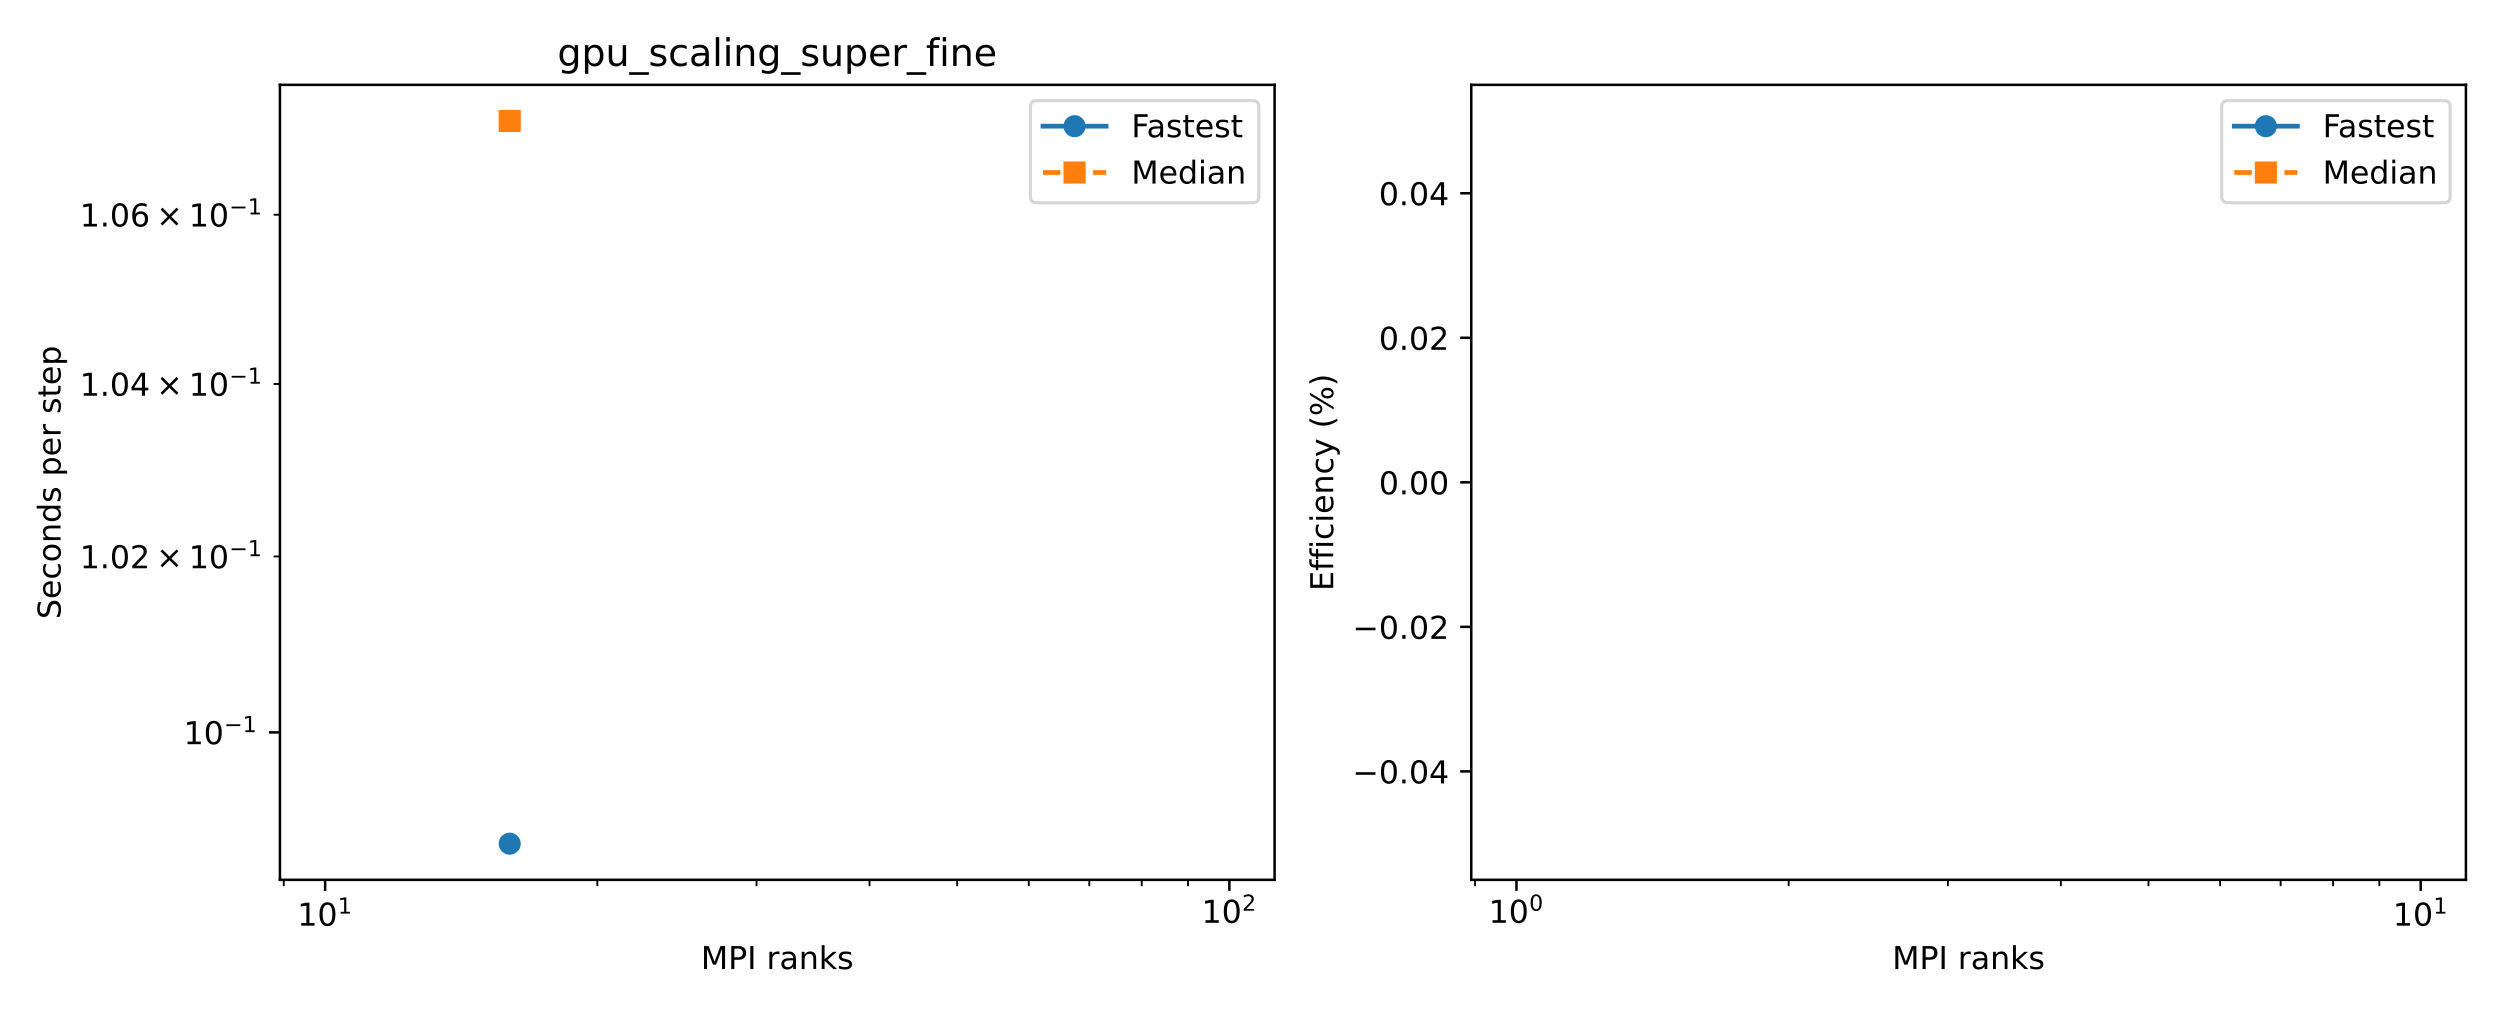
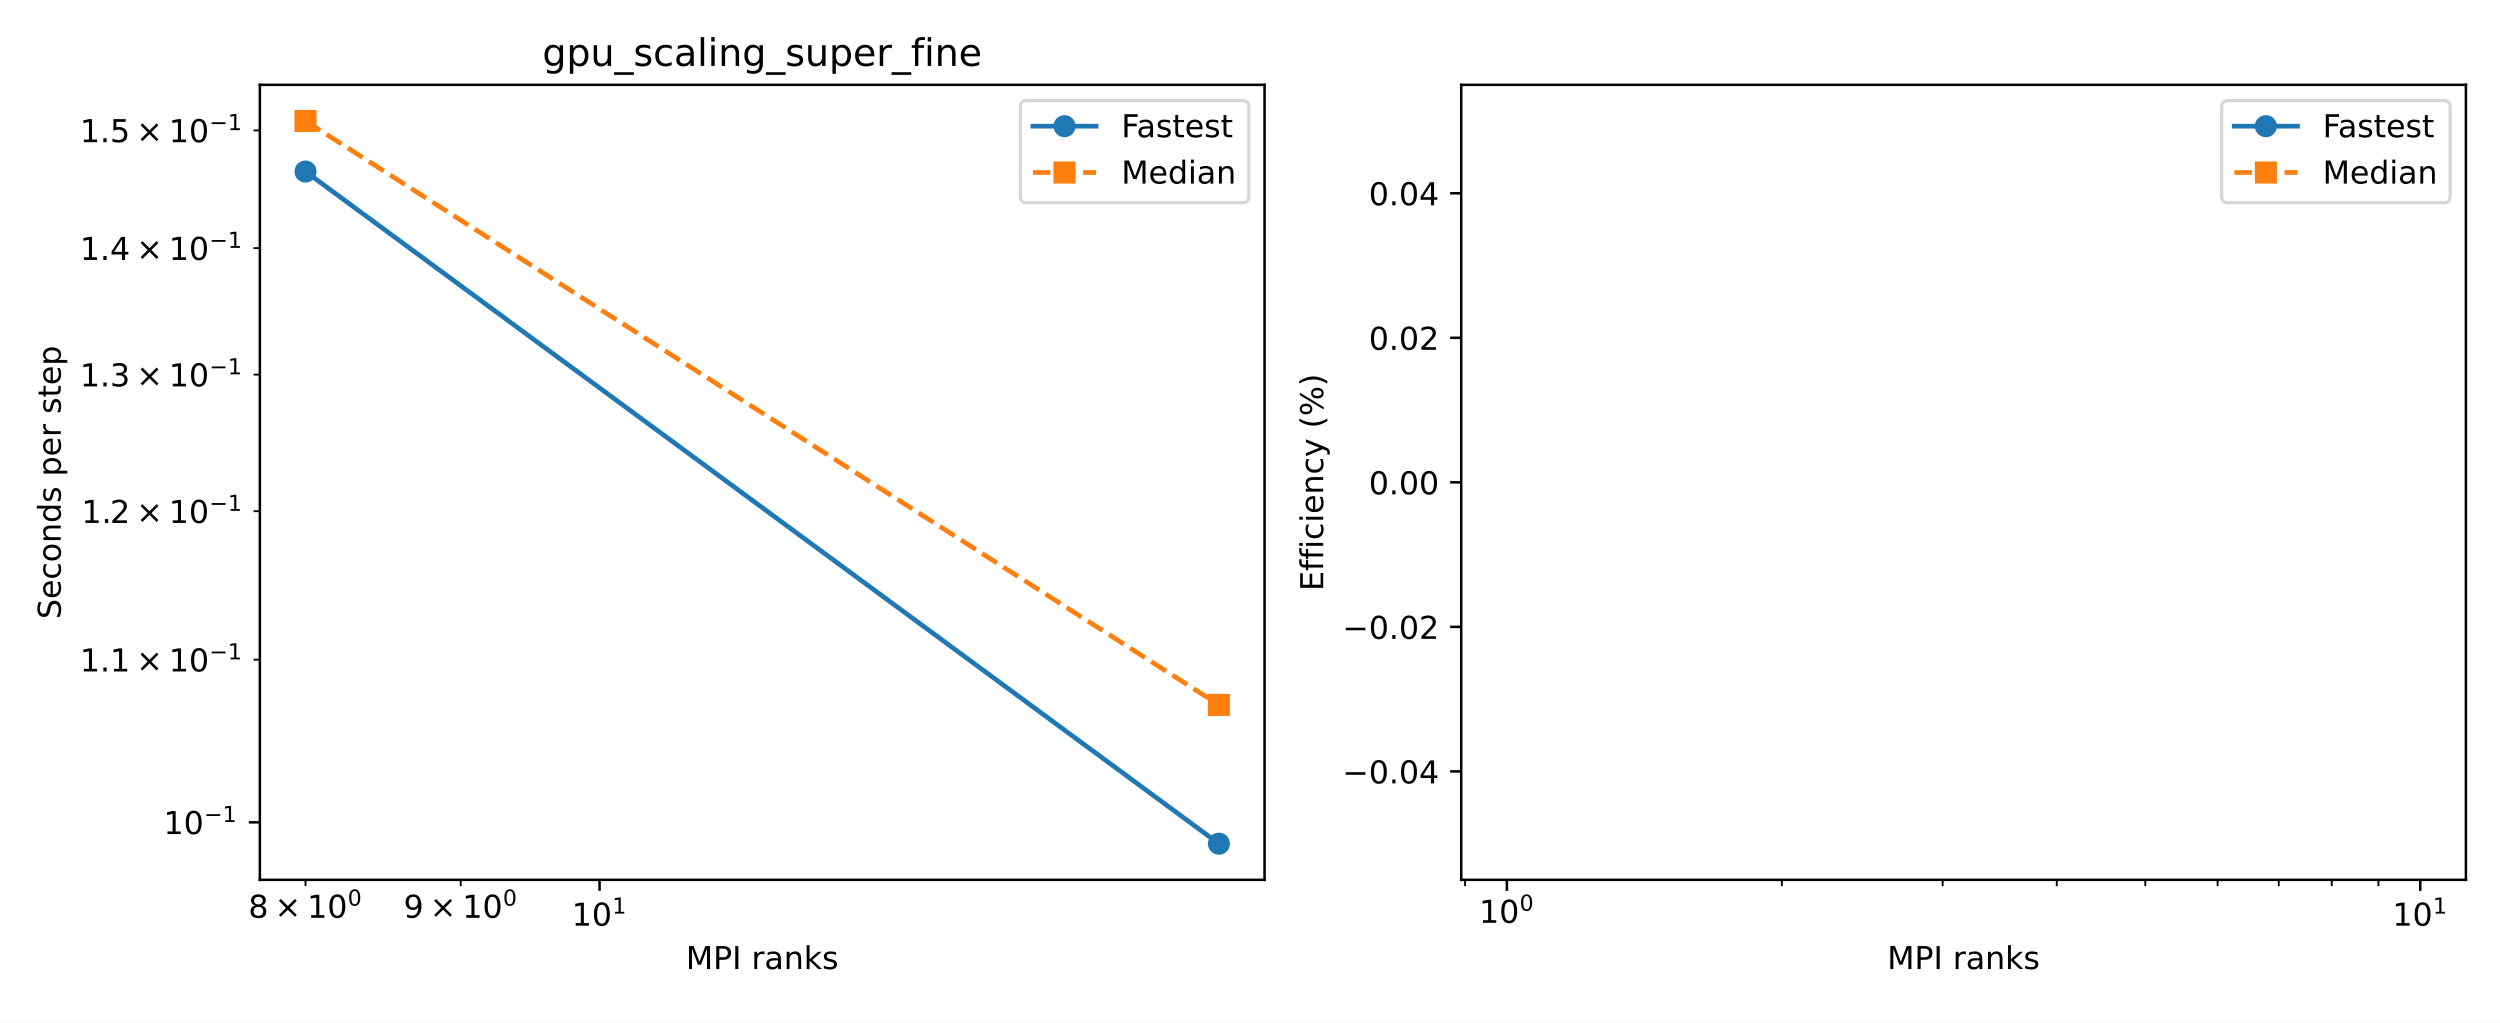
<svg xmlns="http://www.w3.org/2000/svg" xmlns:xlink="http://www.w3.org/1999/xlink" width="792pt" height="324pt" viewBox="0 0 792 324" version="1.1">
  <defs>
    <style type="text/css">*{stroke-linejoin: round; stroke-linecap: butt}</style>
  </defs>
  <g id="figure_1">
    <g id="patch_1">
      <path d="M 0 324 L 792 324 L 792 0 L 0 0 z " style="fill: #ffffff" />
    </g>
    <g id="axes_1">
      <g id="patch_2">
-         <path d="M 88.679 278.728 L 403.789 278.728 L 403.789 26.88 L 88.679 26.88 z " style="fill: #ffffff" />
+         <path d="M 82.323 278.728 L 400.611 278.728 L 400.611 26.88 L 82.323 26.88 z " style="fill: #ffffff" />
      </g>
      <g id="matplotlib.axis_1">
        <g id="xtick_1">
          <g id="line2d_1">
            <defs>
              <path id="m915a4b6a7f" d="M 0 0 L 0 3.5 " style="stroke: #000000; stroke-width: 0.8" />
            </defs>
            <g>
-               <use xlink:href="#m915a4b6a7f" x="103.002" y="278.728" style="stroke: #000000; stroke-width: 0.8" />
+               <use xlink:href="#m915a4b6a7f" x="189.941" y="278.728" style="stroke: #000000; stroke-width: 0.8" />
            </g>
          </g>
          <g id="text_1">
-             <g transform="translate(94.20174 293.3264)">
+             <g transform="translate(181.1412 293.3264)">
              <text>
                <tspan x="0" y="-0.064" style="font-size: 10px; font-family: 'DejaVu Sans'">1</tspan>
                <tspan x="6.362" y="-0.064" style="font-size: 10px; font-family: 'DejaVu Sans'">0</tspan>
                <tspan x="12.82" y="-3.892" style="font-size: 7px; font-family: 'DejaVu Sans'">1</tspan>
              </text>
            </g>
          </g>
        </g>
        <g id="xtick_2">
          <g id="line2d_2">
-             <g>
-               <use xlink:href="#m915a4b6a7f" x="389.466" y="278.728" style="stroke: #000000; stroke-width: 0.8" />
-             </g>
-           </g>
-           <g id="text_2">
-             <g transform="translate(380.666 293.3264)">
-               <text>
-                 <tspan x="0" y="-0.977" style="font-size: 10px; font-family: 'DejaVu Sans'">1</tspan>
-                 <tspan x="6.362" y="-0.977" style="font-size: 10px; font-family: 'DejaVu Sans'">0</tspan>
-                 <tspan x="12.82" y="-4.805" style="font-size: 7px; font-family: 'DejaVu Sans'">2</tspan>
-               </text>
-             </g>
-           </g>
-         </g>
-         <g id="xtick_3">
-           <g id="line2d_3">
            <defs>
              <path id="m72433dea88" d="M 0 0 L 0 2 " style="stroke: #000000; stroke-width: 0.6" />
            </defs>
            <g>
-               <use xlink:href="#m72433dea88" x="89.894" y="278.728" style="stroke: #000000; stroke-width: 0.6" />
-             </g>
-           </g>
-         </g>
-         <g id="xtick_4">
-           <g id="line2d_4">
-             <g>
-               <use xlink:href="#m72433dea88" x="189.236" y="278.728" style="stroke: #000000; stroke-width: 0.6" />
-             </g>
-           </g>
-         </g>
-         <g id="xtick_5">
-           <g id="line2d_5">
-             <g>
-               <use xlink:href="#m72433dea88" x="239.68" y="278.728" style="stroke: #000000; stroke-width: 0.6" />
-             </g>
-           </g>
-         </g>
-         <g id="xtick_6">
-           <g id="line2d_6">
-             <g>
-               <use xlink:href="#m72433dea88" x="275.47" y="278.728" style="stroke: #000000; stroke-width: 0.6" />
-             </g>
-           </g>
-         </g>
-         <g id="xtick_7">
-           <g id="line2d_7">
-             <g>
-               <use xlink:href="#m72433dea88" x="303.232" y="278.728" style="stroke: #000000; stroke-width: 0.6" />
-             </g>
-           </g>
-         </g>
-         <g id="xtick_8">
-           <g id="line2d_8">
-             <g>
-               <use xlink:href="#m72433dea88" x="325.914" y="278.728" style="stroke: #000000; stroke-width: 0.6" />
-             </g>
-           </g>
-         </g>
-         <g id="xtick_9">
-           <g id="line2d_9">
-             <g>
-               <use xlink:href="#m72433dea88" x="345.092" y="278.728" style="stroke: #000000; stroke-width: 0.6" />
-             </g>
-           </g>
-         </g>
-         <g id="xtick_10">
-           <g id="line2d_10">
-             <g>
-               <use xlink:href="#m72433dea88" x="361.705" y="278.728" style="stroke: #000000; stroke-width: 0.6" />
-             </g>
-           </g>
-         </g>
-         <g id="xtick_11">
-           <g id="line2d_11">
-             <g>
-               <use xlink:href="#m72433dea88" x="376.358" y="278.728" style="stroke: #000000; stroke-width: 0.6" />
-             </g>
-           </g>
-         </g>
-         <g id="text_3">
-           <text style="font-size: 10px; font-family: 'DejaVu Sans', 'Bitstream Vera Sans', 'Computer Modern Sans Serif', 'Lucida Grande', 'Verdana', 'Geneva', 'Lucid', 'Arial', 'Helvetica', 'Avant Garde', sans-serif; text-anchor: middle" x="246.234" y="307.005" transform="rotate(-0 246.2339 307.0046)">MPI ranks</text>
+               <use xlink:href="#m72433dea88" x="96.79" y="278.728" style="stroke: #000000; stroke-width: 0.6" />
+             </g>
+           </g>
+           <g id="text_2">
+             <g transform="translate(78.69025 291.7264)">
+               <text>
+                 <tspan x="0" y="-0.977" style="font-size: 10px; font-family: 'DejaVu Sans'">8</tspan>
+                 <tspan x="8.311" y="-0.977" style="font-size: 10px; font-family: 'DejaVu Sans'">×</tspan>
+                 <tspan x="18.638" y="-0.977" style="font-size: 10px; font-family: 'DejaVu Sans'">1</tspan>
+                 <tspan x="25" y="-0.977" style="font-size: 10px; font-family: 'DejaVu Sans'">0</tspan>
+                 <tspan x="31.458" y="-4.805" style="font-size: 7px; font-family: 'DejaVu Sans'">0</tspan>
+               </text>
+             </g>
+           </g>
+         </g>
+         <g id="xtick_3">
+           <g id="line2d_3">
+             <g>
+               <use xlink:href="#m72433dea88" x="145.959" y="278.728" style="stroke: #000000; stroke-width: 0.6" />
+             </g>
+           </g>
+           <g id="text_3">
+             <g transform="translate(127.8586 291.7264)">
+               <text>
+                 <tspan x="0" y="-0.977" style="font-size: 10px; font-family: 'DejaVu Sans'">9</tspan>
+                 <tspan x="8.311" y="-0.977" style="font-size: 10px; font-family: 'DejaVu Sans'">×</tspan>
+                 <tspan x="18.638" y="-0.977" style="font-size: 10px; font-family: 'DejaVu Sans'">1</tspan>
+                 <tspan x="25" y="-0.977" style="font-size: 10px; font-family: 'DejaVu Sans'">0</tspan>
+                 <tspan x="31.458" y="-4.805" style="font-size: 7px; font-family: 'DejaVu Sans'">0</tspan>
+               </text>
+             </g>
+           </g>
+         </g>
+         <g id="text_4">
+           <text style="font-size: 10px; font-family: 'DejaVu Sans', 'Bitstream Vera Sans', 'Computer Modern Sans Serif', 'Lucida Grande', 'Verdana', 'Geneva', 'Lucid', 'Arial', 'Helvetica', 'Avant Garde', sans-serif; text-anchor: middle" x="241.467" y="307.005" transform="rotate(-0 241.4669 307.0046)">MPI ranks</text>
        </g>
      </g>
      <g id="matplotlib.axis_2">
        <g id="ytick_1">
-           <g id="line2d_12">
+           <g id="line2d_4">
            <defs>
              <path id="mc665064905" d="M 0 0 L -3.5 0 " style="stroke: #000000; stroke-width: 0.8" />
            </defs>
            <g>
-               <use xlink:href="#mc665064905" x="88.679" y="232.028" style="stroke: #000000; stroke-width: 0.8" />
-             </g>
-           </g>
-           <g id="text_4">
-             <g transform="translate(58.17853 235.8274)">
+               <use xlink:href="#mc665064905" x="82.323" y="260.509" style="stroke: #000000; stroke-width: 0.8" />
+             </g>
+           </g>
+           <g id="text_5">
+             <g transform="translate(51.82259 264.3085)">
              <text>
                <tspan x="0" y="-0.064" style="font-size: 10px; font-family: 'DejaVu Sans'">1</tspan>
                <tspan x="6.362" y="-0.064" style="font-size: 10px; font-family: 'DejaVu Sans'">0</tspan>
                <tspan x="12.82" y="-3.892" style="font-size: 7px; font-family: 'DejaVu Sans'">−</tspan>
                <tspan x="18.686" y="-3.892" style="font-size: 7px; font-family: 'DejaVu Sans'">1</tspan>
              </text>
            </g>
          </g>
        </g>
        <g id="ytick_2">
-           <g id="line2d_13">
+           <g id="line2d_5">
            <defs>
              <path id="m3884b080c1" d="M 0 0 L -2 0 " style="stroke: #000000; stroke-width: 0.6" />
            </defs>
            <g>
-               <use xlink:href="#m3884b080c1" x="88.679" y="176.292" style="stroke: #000000; stroke-width: 0.6" />
-             </g>
-           </g>
-           <g id="text_5">
-             <g transform="translate(25.27853 180.0911)">
+               <use xlink:href="#m3884b080c1" x="82.323" y="208.983" style="stroke: #000000; stroke-width: 0.6" />
+             </g>
+           </g>
+           <g id="text_6">
+             <g transform="translate(25.32259 212.7821)">
              <text>
                <tspan x="0" y="-0.064" style="font-size: 10px; font-family: 'DejaVu Sans'">1</tspan>
                <tspan x="6.362" y="-0.064" style="font-size: 10px; font-family: 'DejaVu Sans'">.</tspan>
-                 <tspan x="9.541" y="-0.064" style="font-size: 10px; font-family: 'DejaVu Sans'">0</tspan>
-                 <tspan x="15.903" y="-0.064" style="font-size: 10px; font-family: 'DejaVu Sans'">2</tspan>
-                 <tspan x="24.214" y="-0.064" style="font-size: 10px; font-family: 'DejaVu Sans'">×</tspan>
-                 <tspan x="34.541" y="-0.064" style="font-size: 10px; font-family: 'DejaVu Sans'">1</tspan>
-                 <tspan x="40.903" y="-0.064" style="font-size: 10px; font-family: 'DejaVu Sans'">0</tspan>
-                 <tspan x="47.361" y="-3.892" style="font-size: 7px; font-family: 'DejaVu Sans'">−</tspan>
-                 <tspan x="53.227" y="-3.892" style="font-size: 7px; font-family: 'DejaVu Sans'">1</tspan>
+                 <tspan x="9.541" y="-0.064" style="font-size: 10px; font-family: 'DejaVu Sans'">1</tspan>
+                 <tspan x="17.852" y="-0.064" style="font-size: 10px; font-family: 'DejaVu Sans'">×</tspan>
+                 <tspan x="28.179" y="-0.064" style="font-size: 10px; font-family: 'DejaVu Sans'">1</tspan>
+                 <tspan x="34.541" y="-0.064" style="font-size: 10px; font-family: 'DejaVu Sans'">0</tspan>
+                 <tspan x="40.999" y="-3.892" style="font-size: 7px; font-family: 'DejaVu Sans'">−</tspan>
+                 <tspan x="46.864" y="-3.892" style="font-size: 7px; font-family: 'DejaVu Sans'">1</tspan>
              </text>
            </g>
          </g>
        </g>
        <g id="ytick_3">
-           <g id="line2d_14">
-             <g>
-               <use xlink:href="#m3884b080c1" x="88.679" y="121.638" style="stroke: #000000; stroke-width: 0.6" />
-             </g>
-           </g>
-           <g id="text_6">
-             <g transform="translate(25.27853 125.4371)">
+           <g id="line2d_6">
+             <g>
+               <use xlink:href="#m3884b080c1" x="82.323" y="161.943" style="stroke: #000000; stroke-width: 0.6" />
+             </g>
+           </g>
+           <g id="text_7">
+             <g transform="translate(25.82259 165.7422)">
              <text>
                <tspan x="0" y="-0.064" style="font-size: 10px; font-family: 'DejaVu Sans'">1</tspan>
                <tspan x="6.362" y="-0.064" style="font-size: 10px; font-family: 'DejaVu Sans'">.</tspan>
-                 <tspan x="9.541" y="-0.064" style="font-size: 10px; font-family: 'DejaVu Sans'">0</tspan>
-                 <tspan x="15.903" y="-0.064" style="font-size: 10px; font-family: 'DejaVu Sans'">4</tspan>
-                 <tspan x="24.214" y="-0.064" style="font-size: 10px; font-family: 'DejaVu Sans'">×</tspan>
-                 <tspan x="34.541" y="-0.064" style="font-size: 10px; font-family: 'DejaVu Sans'">1</tspan>
-                 <tspan x="40.903" y="-0.064" style="font-size: 10px; font-family: 'DejaVu Sans'">0</tspan>
-                 <tspan x="47.361" y="-3.892" style="font-size: 7px; font-family: 'DejaVu Sans'">−</tspan>
-                 <tspan x="53.227" y="-3.892" style="font-size: 7px; font-family: 'DejaVu Sans'">1</tspan>
+                 <tspan x="9.041" y="-0.064" style="font-size: 10px; font-family: 'DejaVu Sans'">2</tspan>
+                 <tspan x="17.352" y="-0.064" style="font-size: 10px; font-family: 'DejaVu Sans'">×</tspan>
+                 <tspan x="27.679" y="-0.064" style="font-size: 10px; font-family: 'DejaVu Sans'">1</tspan>
+                 <tspan x="34.041" y="-0.064" style="font-size: 10px; font-family: 'DejaVu Sans'">0</tspan>
+                 <tspan x="40.499" y="-3.892" style="font-size: 7px; font-family: 'DejaVu Sans'">−</tspan>
+                 <tspan x="46.364" y="-3.892" style="font-size: 7px; font-family: 'DejaVu Sans'">1</tspan>
              </text>
            </g>
          </g>
        </g>
        <g id="ytick_4">
-           <g id="line2d_15">
-             <g>
-               <use xlink:href="#m3884b080c1" x="88.679" y="68.025" style="stroke: #000000; stroke-width: 0.6" />
-             </g>
-           </g>
-           <g id="text_7">
-             <g transform="translate(25.27853 71.82423)">
+           <g id="line2d_7">
+             <g>
+               <use xlink:href="#m3884b080c1" x="82.323" y="118.671" style="stroke: #000000; stroke-width: 0.6" />
+             </g>
+           </g>
+           <g id="text_8">
+             <g transform="translate(25.32259 122.4698)">
              <text>
                <tspan x="0" y="-0.064" style="font-size: 10px; font-family: 'DejaVu Sans'">1</tspan>
                <tspan x="6.362" y="-0.064" style="font-size: 10px; font-family: 'DejaVu Sans'">.</tspan>
-                 <tspan x="9.541" y="-0.064" style="font-size: 10px; font-family: 'DejaVu Sans'">0</tspan>
-                 <tspan x="15.903" y="-0.064" style="font-size: 10px; font-family: 'DejaVu Sans'">6</tspan>
-                 <tspan x="24.214" y="-0.064" style="font-size: 10px; font-family: 'DejaVu Sans'">×</tspan>
-                 <tspan x="34.541" y="-0.064" style="font-size: 10px; font-family: 'DejaVu Sans'">1</tspan>
-                 <tspan x="40.903" y="-0.064" style="font-size: 10px; font-family: 'DejaVu Sans'">0</tspan>
-                 <tspan x="47.361" y="-3.892" style="font-size: 7px; font-family: 'DejaVu Sans'">−</tspan>
-                 <tspan x="53.227" y="-3.892" style="font-size: 7px; font-family: 'DejaVu Sans'">1</tspan>
-               </text>
-             </g>
-           </g>
-         </g>
-         <g id="text_8">
-           <text style="font-size: 10px; font-family: 'DejaVu Sans', 'Bitstream Vera Sans', 'Computer Modern Sans Serif', 'Lucida Grande', 'Verdana', 'Geneva', 'Lucid', 'Arial', 'Helvetica', 'Avant Garde', sans-serif; text-anchor: middle" x="19.199" y="152.804" transform="rotate(-90 19.19884 152.804)">Seconds per step</text>
-         </g>
-       </g>
-       <g id="line2d_16">
-         <path d="M 161.475 267.28 " clip-path="url(#p9c2cec1763)" style="fill: none; stroke: #1f77b4; stroke-width: 1.5; stroke-linecap: square" />
+                 <tspan x="9.541" y="-0.064" style="font-size: 10px; font-family: 'DejaVu Sans'">3</tspan>
+                 <tspan x="17.852" y="-0.064" style="font-size: 10px; font-family: 'DejaVu Sans'">×</tspan>
+                 <tspan x="28.179" y="-0.064" style="font-size: 10px; font-family: 'DejaVu Sans'">1</tspan>
+                 <tspan x="34.541" y="-0.064" style="font-size: 10px; font-family: 'DejaVu Sans'">0</tspan>
+                 <tspan x="40.999" y="-3.892" style="font-size: 7px; font-family: 'DejaVu Sans'">−</tspan>
+                 <tspan x="46.864" y="-3.892" style="font-size: 7px; font-family: 'DejaVu Sans'">1</tspan>
+               </text>
+             </g>
+           </g>
+         </g>
+         <g id="ytick_5">
+           <g id="line2d_8">
+             <g>
+               <use xlink:href="#m3884b080c1" x="82.323" y="78.606" style="stroke: #000000; stroke-width: 0.6" />
+             </g>
+           </g>
+           <g id="text_9">
+             <g transform="translate(25.32259 82.4057)">
+               <text>
+                 <tspan x="0" y="-0.064" style="font-size: 10px; font-family: 'DejaVu Sans'">1</tspan>
+                 <tspan x="6.362" y="-0.064" style="font-size: 10px; font-family: 'DejaVu Sans'">.</tspan>
+                 <tspan x="9.541" y="-0.064" style="font-size: 10px; font-family: 'DejaVu Sans'">4</tspan>
+                 <tspan x="17.852" y="-0.064" style="font-size: 10px; font-family: 'DejaVu Sans'">×</tspan>
+                 <tspan x="28.179" y="-0.064" style="font-size: 10px; font-family: 'DejaVu Sans'">1</tspan>
+                 <tspan x="34.541" y="-0.064" style="font-size: 10px; font-family: 'DejaVu Sans'">0</tspan>
+                 <tspan x="40.999" y="-3.892" style="font-size: 7px; font-family: 'DejaVu Sans'">−</tspan>
+                 <tspan x="46.864" y="-3.892" style="font-size: 7px; font-family: 'DejaVu Sans'">1</tspan>
+               </text>
+             </g>
+           </g>
+         </g>
+         <g id="ytick_6">
+           <g id="line2d_9">
+             <g>
+               <use xlink:href="#m3884b080c1" x="82.323" y="41.308" style="stroke: #000000; stroke-width: 0.6" />
+             </g>
+           </g>
+           <g id="text_10">
+             <g transform="translate(25.32259 45.10695)">
+               <text>
+                 <tspan x="0" y="-0.064" style="font-size: 10px; font-family: 'DejaVu Sans'">1</tspan>
+                 <tspan x="6.362" y="-0.064" style="font-size: 10px; font-family: 'DejaVu Sans'">.</tspan>
+                 <tspan x="9.541" y="-0.064" style="font-size: 10px; font-family: 'DejaVu Sans'">5</tspan>
+                 <tspan x="17.852" y="-0.064" style="font-size: 10px; font-family: 'DejaVu Sans'">×</tspan>
+                 <tspan x="28.179" y="-0.064" style="font-size: 10px; font-family: 'DejaVu Sans'">1</tspan>
+                 <tspan x="34.541" y="-0.064" style="font-size: 10px; font-family: 'DejaVu Sans'">0</tspan>
+                 <tspan x="40.999" y="-3.892" style="font-size: 7px; font-family: 'DejaVu Sans'">−</tspan>
+                 <tspan x="46.864" y="-3.892" style="font-size: 7px; font-family: 'DejaVu Sans'">1</tspan>
+               </text>
+             </g>
+           </g>
+         </g>
+         <g id="text_11">
+           <text style="font-size: 10px; font-family: 'DejaVu Sans', 'Bitstream Vera Sans', 'Computer Modern Sans Serif', 'Lucida Grande', 'Verdana', 'Geneva', 'Lucid', 'Arial', 'Helvetica', 'Avant Garde', sans-serif; text-anchor: middle" x="19.243" y="152.804" transform="rotate(-90 19.2429 152.804)">Seconds per step</text>
+         </g>
+       </g>
+       <g id="line2d_10">
+         <path d="M 96.79 54.343 L 386.144 267.28 " clip-path="url(#p306e6d7be3)" style="fill: none; stroke: #1f77b4; stroke-width: 1.5; stroke-linecap: square" />
        <defs>
          <path id="mfb15104b4f" d="M 0 3 C 0.796 3 1.559 2.684 2.121 2.121 C 2.684 1.559 3 0.796 3 0 C 3 -0.796 2.684 -1.559 2.121 -2.121 C 1.559 -2.684 0.796 -3 0 -3 C -0.796 -3 -1.559 -2.684 -2.121 -2.121 C -2.684 -1.559 -3 -0.796 -3 0 C -3 0.796 -2.684 1.559 -2.121 2.121 C -1.559 2.684 -0.796 3 0 3 z " style="stroke: #1f77b4" />
        </defs>
-         <g clip-path="url(#p9c2cec1763)">
-           <use xlink:href="#mfb15104b4f" x="161.475" y="267.28" style="fill: #1f77b4; stroke: #1f77b4" />
-         </g>
-       </g>
-       <g id="line2d_17">
-         <path d="M 161.475 38.328 " clip-path="url(#p9c2cec1763)" style="fill: none; stroke-dasharray: 5.55,2.4; stroke-dashoffset: 0; stroke: #ff7f0e; stroke-width: 1.5" />
+         <g clip-path="url(#p306e6d7be3)">
+           <use xlink:href="#mfb15104b4f" x="96.79" y="54.343" style="fill: #1f77b4; stroke: #1f77b4" />
+           <use xlink:href="#mfb15104b4f" x="386.144" y="267.28" style="fill: #1f77b4; stroke: #1f77b4" />
+         </g>
+       </g>
+       <g id="line2d_11">
+         <path d="M 96.79 38.328 L 386.144 223.304 " clip-path="url(#p306e6d7be3)" style="fill: none; stroke-dasharray: 5.55,2.4; stroke-dashoffset: 0; stroke: #ff7f0e; stroke-width: 1.5" />
        <defs>
          <path id="m5a906554f0" d="M -3 3 L 3 3 L 3 -3 L -3 -3 z " style="stroke: #ff7f0e; stroke-linejoin: miter" />
        </defs>
-         <g clip-path="url(#p9c2cec1763)">
-           <use xlink:href="#m5a906554f0" x="161.475" y="38.328" style="fill: #ff7f0e; stroke: #ff7f0e; stroke-linejoin: miter" />
+         <g clip-path="url(#p306e6d7be3)">
+           <use xlink:href="#m5a906554f0" x="96.79" y="38.328" style="fill: #ff7f0e; stroke: #ff7f0e; stroke-linejoin: miter" />
+           <use xlink:href="#m5a906554f0" x="386.144" y="223.304" style="fill: #ff7f0e; stroke: #ff7f0e; stroke-linejoin: miter" />
        </g>
      </g>
      <g id="patch_3">
-         <path d="M 88.679 278.728 L 88.679 26.88 " style="fill: none; stroke: #000000; stroke-width: 0.8; stroke-linejoin: miter; stroke-linecap: square" />
+         <path d="M 82.323 278.728 L 82.323 26.88 " style="fill: none; stroke: #000000; stroke-width: 0.8; stroke-linejoin: miter; stroke-linecap: square" />
      </g>
      <g id="patch_4">
-         <path d="M 403.789 278.728 L 403.789 26.88 " style="fill: none; stroke: #000000; stroke-width: 0.8; stroke-linejoin: miter; stroke-linecap: square" />
+         <path d="M 400.611 278.728 L 400.611 26.88 " style="fill: none; stroke: #000000; stroke-width: 0.8; stroke-linejoin: miter; stroke-linecap: square" />
      </g>
      <g id="patch_5">
-         <path d="M 88.679 278.728 L 403.789 278.728 " style="fill: none; stroke: #000000; stroke-width: 0.8; stroke-linejoin: miter; stroke-linecap: square" />
+         <path d="M 82.323 278.728 L 400.611 278.728 " style="fill: none; stroke: #000000; stroke-width: 0.8; stroke-linejoin: miter; stroke-linecap: square" />
      </g>
      <g id="patch_6">
-         <path d="M 88.679 26.88 L 403.789 26.88 " style="fill: none; stroke: #000000; stroke-width: 0.8; stroke-linejoin: miter; stroke-linecap: square" />
-       </g>
-       <g id="text_9">
-         <text style="font-size: 12px; font-family: 'DejaVu Sans', 'Bitstream Vera Sans', 'Computer Modern Sans Serif', 'Lucida Grande', 'Verdana', 'Geneva', 'Lucid', 'Arial', 'Helvetica', 'Avant Garde', sans-serif; text-anchor: middle" x="246.234" y="20.88" transform="rotate(-0 246.2339 20.88)">gpu_scaling_super_fine</text>
+         <path d="M 82.323 26.88 L 400.611 26.88 " style="fill: none; stroke: #000000; stroke-width: 0.8; stroke-linejoin: miter; stroke-linecap: square" />
+       </g>
+       <g id="text_12">
+         <text style="font-size: 12px; font-family: 'DejaVu Sans', 'Bitstream Vera Sans', 'Computer Modern Sans Serif', 'Lucida Grande', 'Verdana', 'Geneva', 'Lucid', 'Arial', 'Helvetica', 'Avant Garde', sans-serif; text-anchor: middle" x="241.467" y="20.88" transform="rotate(-0 241.4669 20.88)">gpu_scaling_super_fine</text>
      </g>
      <g id="legend_1">
        <g id="patch_7">
-           <path d="M 328.416 64.236 L 396.789 64.236 Q 398.789 64.236 398.789 62.236 L 398.789 33.88 Q 398.789 31.88 396.789 31.88 L 328.416 31.88 Q 326.416 31.88 326.416 33.88 L 326.416 62.236 Q 326.416 64.236 328.416 64.236 z " style="fill: #ffffff; opacity: 0.8; stroke: #cccccc; stroke-linejoin: miter" />
-         </g>
-         <g id="line2d_18">
-           <path d="M 330.416 39.978 L 340.416 39.978 L 350.416 39.978 " style="fill: none; stroke: #1f77b4; stroke-width: 1.5; stroke-linecap: square" />
+           <path d="M 325.238 64.236 L 393.611 64.236 Q 395.611 64.236 395.611 62.236 L 395.611 33.88 Q 395.611 31.88 393.611 31.88 L 325.238 31.88 Q 323.238 31.88 323.238 33.88 L 323.238 62.236 Q 323.238 64.236 325.238 64.236 z " style="fill: #ffffff; opacity: 0.8; stroke: #cccccc; stroke-linejoin: miter" />
+         </g>
+         <g id="line2d_12">
+           <path d="M 327.238 39.978 L 337.238 39.978 L 347.238 39.978 " style="fill: none; stroke: #1f77b4; stroke-width: 1.5; stroke-linecap: square" />
          <g>
-             <use xlink:href="#mfb15104b4f" x="340.416" y="39.978" style="fill: #1f77b4; stroke: #1f77b4" />
-           </g>
-         </g>
-         <g id="text_10">
-           <text style="font-size: 10px; font-family: 'DejaVu Sans', 'Bitstream Vera Sans', 'Computer Modern Sans Serif', 'Lucida Grande', 'Verdana', 'Geneva', 'Lucid', 'Arial', 'Helvetica', 'Avant Garde', sans-serif; text-anchor: start" x="358.416" y="43.478" transform="rotate(-0 358.4158 43.47844)">Fastest</text>
-         </g>
-         <g id="line2d_19">
-           <path d="M 330.416 54.657 L 340.416 54.657 L 350.416 54.657 " style="fill: none; stroke-dasharray: 5.55,2.4; stroke-dashoffset: 0; stroke: #ff7f0e; stroke-width: 1.5" />
+             <use xlink:href="#mfb15104b4f" x="337.238" y="39.978" style="fill: #1f77b4; stroke: #1f77b4" />
+           </g>
+         </g>
+         <g id="text_13">
+           <text style="font-size: 10px; font-family: 'DejaVu Sans', 'Bitstream Vera Sans', 'Computer Modern Sans Serif', 'Lucida Grande', 'Verdana', 'Geneva', 'Lucid', 'Arial', 'Helvetica', 'Avant Garde', sans-serif; text-anchor: start" x="355.238" y="43.478" transform="rotate(-0 355.2379 43.47844)">Fastest</text>
+         </g>
+         <g id="line2d_13">
+           <path d="M 327.238 54.657 L 337.238 54.657 L 347.238 54.657 " style="fill: none; stroke-dasharray: 5.55,2.4; stroke-dashoffset: 0; stroke: #ff7f0e; stroke-width: 1.5" />
          <g>
-             <use xlink:href="#m5a906554f0" x="340.416" y="54.657" style="fill: #ff7f0e; stroke: #ff7f0e; stroke-linejoin: miter" />
-           </g>
-         </g>
-         <g id="text_11">
-           <text style="font-size: 10px; font-family: 'DejaVu Sans', 'Bitstream Vera Sans', 'Computer Modern Sans Serif', 'Lucida Grande', 'Verdana', 'Geneva', 'Lucid', 'Arial', 'Helvetica', 'Avant Garde', sans-serif; text-anchor: start" x="358.416" y="58.157" transform="rotate(-0 358.4158 58.15656)">Median</text>
+             <use xlink:href="#m5a906554f0" x="337.238" y="54.657" style="fill: #ff7f0e; stroke: #ff7f0e; stroke-linejoin: miter" />
+           </g>
+         </g>
+         <g id="text_14">
+           <text style="font-size: 10px; font-family: 'DejaVu Sans', 'Bitstream Vera Sans', 'Computer Modern Sans Serif', 'Lucida Grande', 'Verdana', 'Geneva', 'Lucid', 'Arial', 'Helvetica', 'Avant Garde', sans-serif; text-anchor: start" x="355.238" y="58.157" transform="rotate(-0 355.2379 58.15656)">Median</text>
        </g>
      </g>
    </g>
    <g id="axes_2">
      <g id="patch_8">
-         <path d="M 466.089 278.728 L 781.2 278.728 L 781.2 26.88 L 466.089 26.88 z " style="fill: #ffffff" />
+         <path d="M 462.911 278.728 L 781.2 278.728 L 781.2 26.88 L 462.911 26.88 z " style="fill: #ffffff" />
      </g>
      <g id="matplotlib.axis_3">
-         <g id="xtick_12">
-           <g id="line2d_20">
-             <g>
-               <use xlink:href="#m915a4b6a7f" x="480.412" y="278.728" style="stroke: #000000; stroke-width: 0.8" />
-             </g>
-           </g>
-           <g id="text_12">
-             <g transform="translate(471.6125 293.3264)">
+         <g id="xtick_4">
+           <g id="line2d_14">
+             <g>
+               <use xlink:href="#m915a4b6a7f" x="477.379" y="278.728" style="stroke: #000000; stroke-width: 0.8" />
+             </g>
+           </g>
+           <g id="text_15">
+             <g transform="translate(468.579 293.3264)">
              <text>
                <tspan x="0" y="-0.977" style="font-size: 10px; font-family: 'DejaVu Sans'">1</tspan>
                <tspan x="6.362" y="-0.977" style="font-size: 10px; font-family: 'DejaVu Sans'">0</tspan>
                <tspan x="12.82" y="-4.805" style="font-size: 7px; font-family: 'DejaVu Sans'">0</tspan>
              </text>
            </g>
          </g>
        </g>
-         <g id="xtick_13">
-           <g id="line2d_21">
-             <g>
-               <use xlink:href="#m915a4b6a7f" x="766.877" y="278.728" style="stroke: #000000; stroke-width: 0.8" />
-             </g>
-           </g>
-           <g id="text_13">
-             <g transform="translate(758.0768 293.3264)">
+         <g id="xtick_5">
+           <g id="line2d_15">
+             <g>
+               <use xlink:href="#m915a4b6a7f" x="766.732" y="278.728" style="stroke: #000000; stroke-width: 0.8" />
+             </g>
+           </g>
+           <g id="text_16">
+             <g transform="translate(757.9323 293.3264)">
              <text>
                <tspan x="0" y="-0.064" style="font-size: 10px; font-family: 'DejaVu Sans'">1</tspan>
                <tspan x="6.362" y="-0.064" style="font-size: 10px; font-family: 'DejaVu Sans'">0</tspan>
                <tspan x="12.82" y="-3.892" style="font-size: 7px; font-family: 'DejaVu Sans'">1</tspan>
              </text>
            </g>
          </g>
        </g>
+         <g id="xtick_6">
+           <g id="line2d_16">
+             <g>
+               <use xlink:href="#m72433dea88" x="464.139" y="278.728" style="stroke: #000000; stroke-width: 0.6" />
+             </g>
+           </g>
+         </g>
+         <g id="xtick_7">
+           <g id="line2d_17">
+             <g>
+               <use xlink:href="#m72433dea88" x="564.483" y="278.728" style="stroke: #000000; stroke-width: 0.6" />
+             </g>
+           </g>
+         </g>
+         <g id="xtick_8">
+           <g id="line2d_18">
+             <g>
+               <use xlink:href="#m72433dea88" x="615.436" y="278.728" style="stroke: #000000; stroke-width: 0.6" />
+             </g>
+           </g>
+         </g>
+         <g id="xtick_9">
+           <g id="line2d_19">
+             <g>
+               <use xlink:href="#m72433dea88" x="651.587" y="278.728" style="stroke: #000000; stroke-width: 0.6" />
+             </g>
+           </g>
+         </g>
+         <g id="xtick_10">
+           <g id="line2d_20">
+             <g>
+               <use xlink:href="#m72433dea88" x="679.628" y="278.728" style="stroke: #000000; stroke-width: 0.6" />
+             </g>
+           </g>
+         </g>
+         <g id="xtick_11">
+           <g id="line2d_21">
+             <g>
+               <use xlink:href="#m72433dea88" x="702.54" y="278.728" style="stroke: #000000; stroke-width: 0.6" />
+             </g>
+           </g>
+         </g>
+         <g id="xtick_12">
+           <g id="line2d_22">
+             <g>
+               <use xlink:href="#m72433dea88" x="721.911" y="278.728" style="stroke: #000000; stroke-width: 0.6" />
+             </g>
+           </g>
+         </g>
+         <g id="xtick_13">
+           <g id="line2d_23">
+             <g>
+               <use xlink:href="#m72433dea88" x="738.691" y="278.728" style="stroke: #000000; stroke-width: 0.6" />
+             </g>
+           </g>
+         </g>
        <g id="xtick_14">
-           <g id="line2d_22">
-             <g>
-               <use xlink:href="#m72433dea88" x="467.305" y="278.728" style="stroke: #000000; stroke-width: 0.6" />
-             </g>
-           </g>
-         </g>
-         <g id="xtick_15">
-           <g id="line2d_23">
-             <g>
-               <use xlink:href="#m72433dea88" x="566.647" y="278.728" style="stroke: #000000; stroke-width: 0.6" />
-             </g>
-           </g>
-         </g>
-         <g id="xtick_16">
          <g id="line2d_24">
            <g>
-               <use xlink:href="#m72433dea88" x="617.091" y="278.728" style="stroke: #000000; stroke-width: 0.6" />
-             </g>
-           </g>
-         </g>
-         <g id="xtick_17">
+               <use xlink:href="#m72433dea88" x="753.492" y="278.728" style="stroke: #000000; stroke-width: 0.6" />
+             </g>
+           </g>
+         </g>
+         <g id="text_17">
+           <text style="font-size: 10px; font-family: 'DejaVu Sans', 'Bitstream Vera Sans', 'Computer Modern Sans Serif', 'Lucida Grande', 'Verdana', 'Geneva', 'Lucid', 'Arial', 'Helvetica', 'Avant Garde', sans-serif; text-anchor: middle" x="622.056" y="307.005" transform="rotate(-0 622.0556 307.0046)">MPI ranks</text>
+         </g>
+       </g>
+       <g id="matplotlib.axis_4">
+         <g id="ytick_7">
          <g id="line2d_25">
            <g>
-               <use xlink:href="#m72433dea88" x="652.881" y="278.728" style="stroke: #000000; stroke-width: 0.6" />
-             </g>
-           </g>
-         </g>
-         <g id="xtick_18">
+               <use xlink:href="#mc665064905" x="462.911" y="244.385" style="stroke: #000000; stroke-width: 0.8" />
+             </g>
+           </g>
+           <g id="text_18">
+             <text style="font-size: 10px; font-family: 'DejaVu Sans', 'Bitstream Vera Sans', 'Computer Modern Sans Serif', 'Lucida Grande', 'Verdana', 'Geneva', 'Lucid', 'Arial', 'Helvetica', 'Avant Garde', sans-serif; text-anchor: end" x="455.911" y="248.184" transform="rotate(-0 455.9113 248.1843)">−0.04</text>
+           </g>
+         </g>
+         <g id="ytick_8">
          <g id="line2d_26">
            <g>
-               <use xlink:href="#m72433dea88" x="680.642" y="278.728" style="stroke: #000000; stroke-width: 0.6" />
-             </g>
-           </g>
-         </g>
-         <g id="xtick_19">
+               <use xlink:href="#mc665064905" x="462.911" y="198.595" style="stroke: #000000; stroke-width: 0.8" />
+             </g>
+           </g>
+           <g id="text_19">
+             <text style="font-size: 10px; font-family: 'DejaVu Sans', 'Bitstream Vera Sans', 'Computer Modern Sans Serif', 'Lucida Grande', 'Verdana', 'Geneva', 'Lucid', 'Arial', 'Helvetica', 'Avant Garde', sans-serif; text-anchor: end" x="455.911" y="202.394" transform="rotate(-0 455.9113 202.3938)">−0.02</text>
+           </g>
+         </g>
+         <g id="ytick_9">
          <g id="line2d_27">
            <g>
-               <use xlink:href="#m72433dea88" x="703.325" y="278.728" style="stroke: #000000; stroke-width: 0.6" />
-             </g>
-           </g>
-         </g>
-         <g id="xtick_20">
+               <use xlink:href="#mc665064905" x="462.911" y="152.804" style="stroke: #000000; stroke-width: 0.8" />
+             </g>
+           </g>
+           <g id="text_20">
+             <text style="font-size: 10px; font-family: 'DejaVu Sans', 'Bitstream Vera Sans', 'Computer Modern Sans Serif', 'Lucida Grande', 'Verdana', 'Geneva', 'Lucid', 'Arial', 'Helvetica', 'Avant Garde', sans-serif; text-anchor: end" x="455.911" y="156.603" transform="rotate(-0 455.9113 156.6032)">0.00</text>
+           </g>
+         </g>
+         <g id="ytick_10">
          <g id="line2d_28">
            <g>
-               <use xlink:href="#m72433dea88" x="722.503" y="278.728" style="stroke: #000000; stroke-width: 0.6" />
-             </g>
-           </g>
-         </g>
-         <g id="xtick_21">
+               <use xlink:href="#mc665064905" x="462.911" y="107.013" style="stroke: #000000; stroke-width: 0.8" />
+             </g>
+           </g>
+           <g id="text_21">
+             <text style="font-size: 10px; font-family: 'DejaVu Sans', 'Bitstream Vera Sans', 'Computer Modern Sans Serif', 'Lucida Grande', 'Verdana', 'Geneva', 'Lucid', 'Arial', 'Helvetica', 'Avant Garde', sans-serif; text-anchor: end" x="455.911" y="110.813" transform="rotate(-0 455.9113 110.8127)">0.02</text>
+           </g>
+         </g>
+         <g id="ytick_11">
          <g id="line2d_29">
            <g>
-               <use xlink:href="#m72433dea88" x="739.116" y="278.728" style="stroke: #000000; stroke-width: 0.6" />
-             </g>
-           </g>
-         </g>
-         <g id="xtick_22">
-           <g id="line2d_30">
-             <g>
-               <use xlink:href="#m72433dea88" x="753.769" y="278.728" style="stroke: #000000; stroke-width: 0.6" />
-             </g>
-           </g>
-         </g>
-         <g id="text_14">
-           <text style="font-size: 10px; font-family: 'DejaVu Sans', 'Bitstream Vera Sans', 'Computer Modern Sans Serif', 'Lucida Grande', 'Verdana', 'Geneva', 'Lucid', 'Arial', 'Helvetica', 'Avant Garde', sans-serif; text-anchor: middle" x="623.645" y="307.005" transform="rotate(-0 623.6446 307.0046)">MPI ranks</text>
-         </g>
-       </g>
-       <g id="matplotlib.axis_4">
-         <g id="ytick_5">
-           <g id="line2d_31">
-             <g>
-               <use xlink:href="#mc665064905" x="466.089" y="244.385" style="stroke: #000000; stroke-width: 0.8" />
-             </g>
-           </g>
-           <g id="text_15">
-             <text style="font-size: 10px; font-family: 'DejaVu Sans', 'Bitstream Vera Sans', 'Computer Modern Sans Serif', 'Lucida Grande', 'Verdana', 'Geneva', 'Lucid', 'Arial', 'Helvetica', 'Avant Garde', sans-serif; text-anchor: end" x="459.089" y="248.184" transform="rotate(-0 459.0893 248.1843)">−0.04</text>
-           </g>
-         </g>
-         <g id="ytick_6">
-           <g id="line2d_32">
-             <g>
-               <use xlink:href="#mc665064905" x="466.089" y="198.595" style="stroke: #000000; stroke-width: 0.8" />
-             </g>
-           </g>
-           <g id="text_16">
-             <text style="font-size: 10px; font-family: 'DejaVu Sans', 'Bitstream Vera Sans', 'Computer Modern Sans Serif', 'Lucida Grande', 'Verdana', 'Geneva', 'Lucid', 'Arial', 'Helvetica', 'Avant Garde', sans-serif; text-anchor: end" x="459.089" y="202.394" transform="rotate(-0 459.0893 202.3938)">−0.02</text>
-           </g>
-         </g>
-         <g id="ytick_7">
-           <g id="line2d_33">
-             <g>
-               <use xlink:href="#mc665064905" x="466.089" y="152.804" style="stroke: #000000; stroke-width: 0.8" />
-             </g>
-           </g>
-           <g id="text_17">
-             <text style="font-size: 10px; font-family: 'DejaVu Sans', 'Bitstream Vera Sans', 'Computer Modern Sans Serif', 'Lucida Grande', 'Verdana', 'Geneva', 'Lucid', 'Arial', 'Helvetica', 'Avant Garde', sans-serif; text-anchor: end" x="459.089" y="156.603" transform="rotate(-0 459.0893 156.6032)">0.00</text>
-           </g>
-         </g>
-         <g id="ytick_8">
-           <g id="line2d_34">
-             <g>
-               <use xlink:href="#mc665064905" x="466.089" y="107.013" style="stroke: #000000; stroke-width: 0.8" />
-             </g>
-           </g>
-           <g id="text_18">
-             <text style="font-size: 10px; font-family: 'DejaVu Sans', 'Bitstream Vera Sans', 'Computer Modern Sans Serif', 'Lucida Grande', 'Verdana', 'Geneva', 'Lucid', 'Arial', 'Helvetica', 'Avant Garde', sans-serif; text-anchor: end" x="459.089" y="110.813" transform="rotate(-0 459.0893 110.8127)">0.02</text>
-           </g>
-         </g>
-         <g id="ytick_9">
-           <g id="line2d_35">
-             <g>
-               <use xlink:href="#mc665064905" x="466.089" y="61.223" style="stroke: #000000; stroke-width: 0.8" />
-             </g>
-           </g>
-           <g id="text_19">
-             <text style="font-size: 10px; font-family: 'DejaVu Sans', 'Bitstream Vera Sans', 'Computer Modern Sans Serif', 'Lucida Grande', 'Verdana', 'Geneva', 'Lucid', 'Arial', 'Helvetica', 'Avant Garde', sans-serif; text-anchor: end" x="459.089" y="65.022" transform="rotate(-0 459.0893 65.02213)">0.04</text>
-           </g>
-         </g>
-         <g id="text_20">
-           <text style="font-size: 10px; font-family: 'DejaVu Sans', 'Bitstream Vera Sans', 'Computer Modern Sans Serif', 'Lucida Grande', 'Verdana', 'Geneva', 'Lucid', 'Arial', 'Helvetica', 'Avant Garde', sans-serif; text-anchor: middle" x="422.364" y="152.804" transform="rotate(-90 422.3643 152.804)">Efficiency (%)</text>
-         </g>
-       </g>
-       <g id="line2d_36" />
-       <g id="line2d_37" />
+               <use xlink:href="#mc665064905" x="462.911" y="61.223" style="stroke: #000000; stroke-width: 0.8" />
+             </g>
+           </g>
+           <g id="text_22">
+             <text style="font-size: 10px; font-family: 'DejaVu Sans', 'Bitstream Vera Sans', 'Computer Modern Sans Serif', 'Lucida Grande', 'Verdana', 'Geneva', 'Lucid', 'Arial', 'Helvetica', 'Avant Garde', sans-serif; text-anchor: end" x="455.911" y="65.022" transform="rotate(-0 455.9113 65.02213)">0.04</text>
+           </g>
+         </g>
+         <g id="text_23">
+           <text style="font-size: 10px; font-family: 'DejaVu Sans', 'Bitstream Vera Sans', 'Computer Modern Sans Serif', 'Lucida Grande', 'Verdana', 'Geneva', 'Lucid', 'Arial', 'Helvetica', 'Avant Garde', sans-serif; text-anchor: middle" x="419.186" y="152.804" transform="rotate(-90 419.1863 152.804)">Efficiency (%)</text>
+         </g>
+       </g>
+       <g id="line2d_30" />
+       <g id="line2d_31" />
      <g id="patch_9">
-         <path d="M 466.089 278.728 L 466.089 26.88 " style="fill: none; stroke: #000000; stroke-width: 0.8; stroke-linejoin: miter; stroke-linecap: square" />
+         <path d="M 462.911 278.728 L 462.911 26.88 " style="fill: none; stroke: #000000; stroke-width: 0.8; stroke-linejoin: miter; stroke-linecap: square" />
      </g>
      <g id="patch_10">
        <path d="M 781.2 278.728 L 781.2 26.88 " style="fill: none; stroke: #000000; stroke-width: 0.8; stroke-linejoin: miter; stroke-linecap: square" />
      </g>
      <g id="patch_11">
-         <path d="M 466.089 278.728 L 781.2 278.728 " style="fill: none; stroke: #000000; stroke-width: 0.8; stroke-linejoin: miter; stroke-linecap: square" />
+         <path d="M 462.911 278.728 L 781.2 278.728 " style="fill: none; stroke: #000000; stroke-width: 0.8; stroke-linejoin: miter; stroke-linecap: square" />
      </g>
      <g id="patch_12">
-         <path d="M 466.089 26.88 L 781.2 26.88 " style="fill: none; stroke: #000000; stroke-width: 0.8; stroke-linejoin: miter; stroke-linecap: square" />
+         <path d="M 462.911 26.88 L 781.2 26.88 " style="fill: none; stroke: #000000; stroke-width: 0.8; stroke-linejoin: miter; stroke-linecap: square" />
      </g>
      <g id="legend_2">
        <g id="patch_13">
          <path d="M 705.827 64.236 L 774.2 64.236 Q 776.2 64.236 776.2 62.236 L 776.2 33.88 Q 776.2 31.88 774.2 31.88 L 705.827 31.88 Q 703.827 31.88 703.827 33.88 L 703.827 62.236 Q 703.827 64.236 705.827 64.236 z " style="fill: #ffffff; opacity: 0.8; stroke: #cccccc; stroke-linejoin: miter" />
        </g>
-         <g id="line2d_38">
+         <g id="line2d_32">
          <path d="M 707.827 39.978 L 717.827 39.978 L 727.827 39.978 " style="fill: none; stroke: #1f77b4; stroke-width: 1.5; stroke-linecap: square" />
          <g>
            <use xlink:href="#mfb15104b4f" x="717.827" y="39.978" style="fill: #1f77b4; stroke: #1f77b4" />
          </g>
        </g>
-         <g id="text_21">
+         <g id="text_24">
          <text style="font-size: 10px; font-family: 'DejaVu Sans', 'Bitstream Vera Sans', 'Computer Modern Sans Serif', 'Lucida Grande', 'Verdana', 'Geneva', 'Lucid', 'Arial', 'Helvetica', 'Avant Garde', sans-serif; text-anchor: start" x="735.827" y="43.478" transform="rotate(-0 735.8266 43.47844)">Fastest</text>
        </g>
-         <g id="line2d_39">
+         <g id="line2d_33">
          <path d="M 707.827 54.657 L 717.827 54.657 L 727.827 54.657 " style="fill: none; stroke-dasharray: 5.55,2.4; stroke-dashoffset: 0; stroke: #ff7f0e; stroke-width: 1.5" />
          <g>
            <use xlink:href="#m5a906554f0" x="717.827" y="54.657" style="fill: #ff7f0e; stroke: #ff7f0e; stroke-linejoin: miter" />
          </g>
        </g>
-         <g id="text_22">
+         <g id="text_25">
          <text style="font-size: 10px; font-family: 'DejaVu Sans', 'Bitstream Vera Sans', 'Computer Modern Sans Serif', 'Lucida Grande', 'Verdana', 'Geneva', 'Lucid', 'Arial', 'Helvetica', 'Avant Garde', sans-serif; text-anchor: start" x="735.827" y="58.157" transform="rotate(-0 735.8266 58.15656)">Median</text>
        </g>
      </g>
    </g>
  </g>
  <defs>
-     <clipPath id="p9c2cec1763">
-       <rect x="88.679" y="26.88" width="315.111" height="251.848" />
+     <clipPath id="p306e6d7be3">
+       <rect x="82.323" y="26.88" width="318.289" height="251.848" />
    </clipPath>
  </defs>
</svg>
